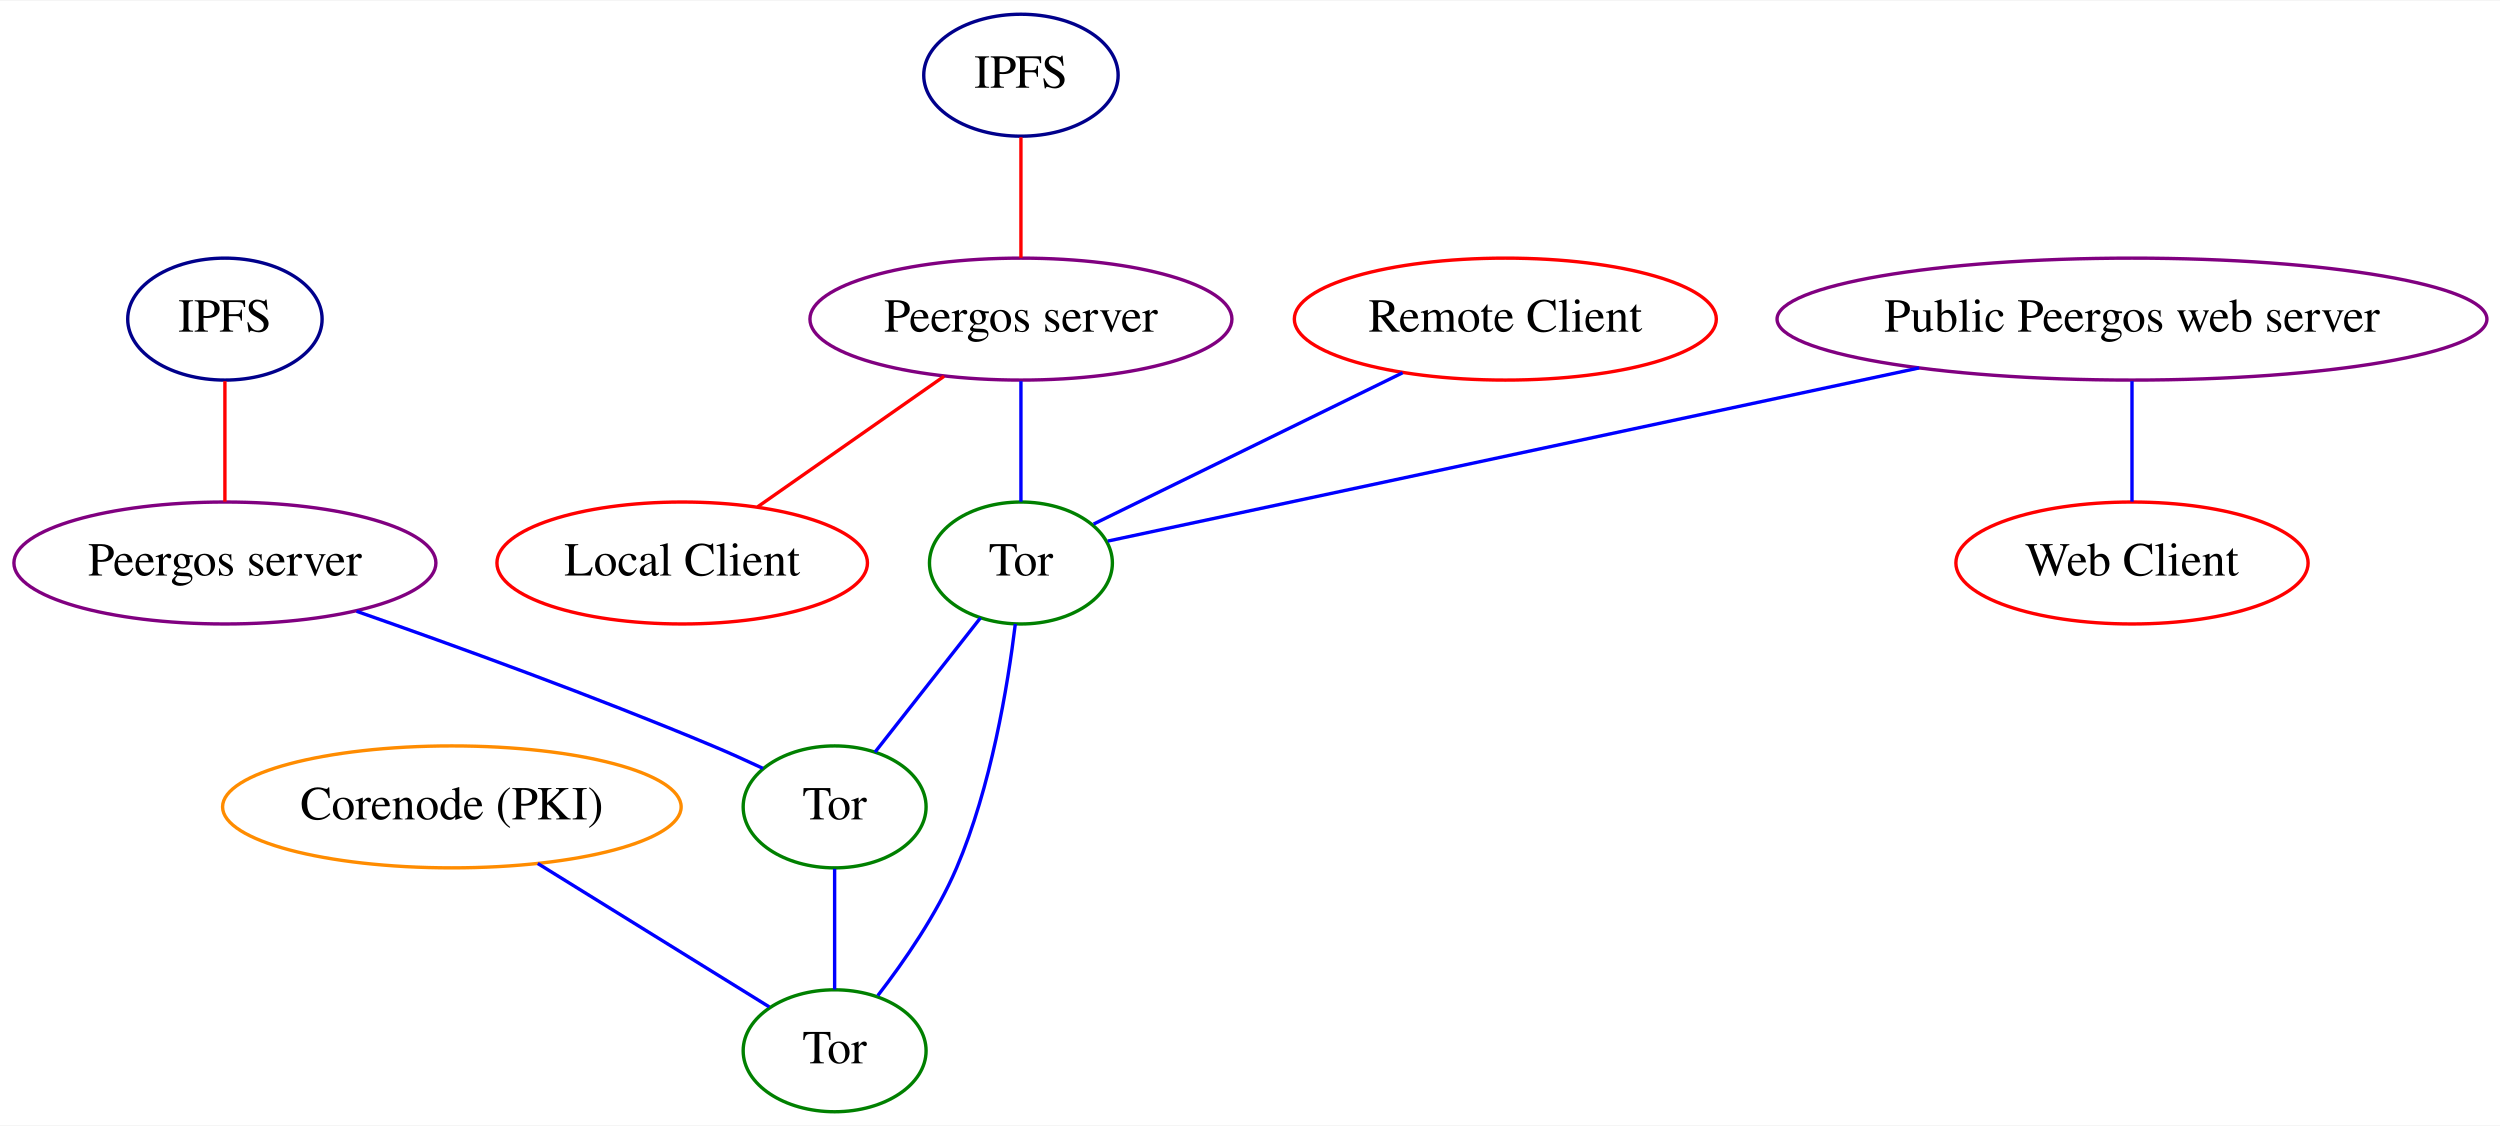
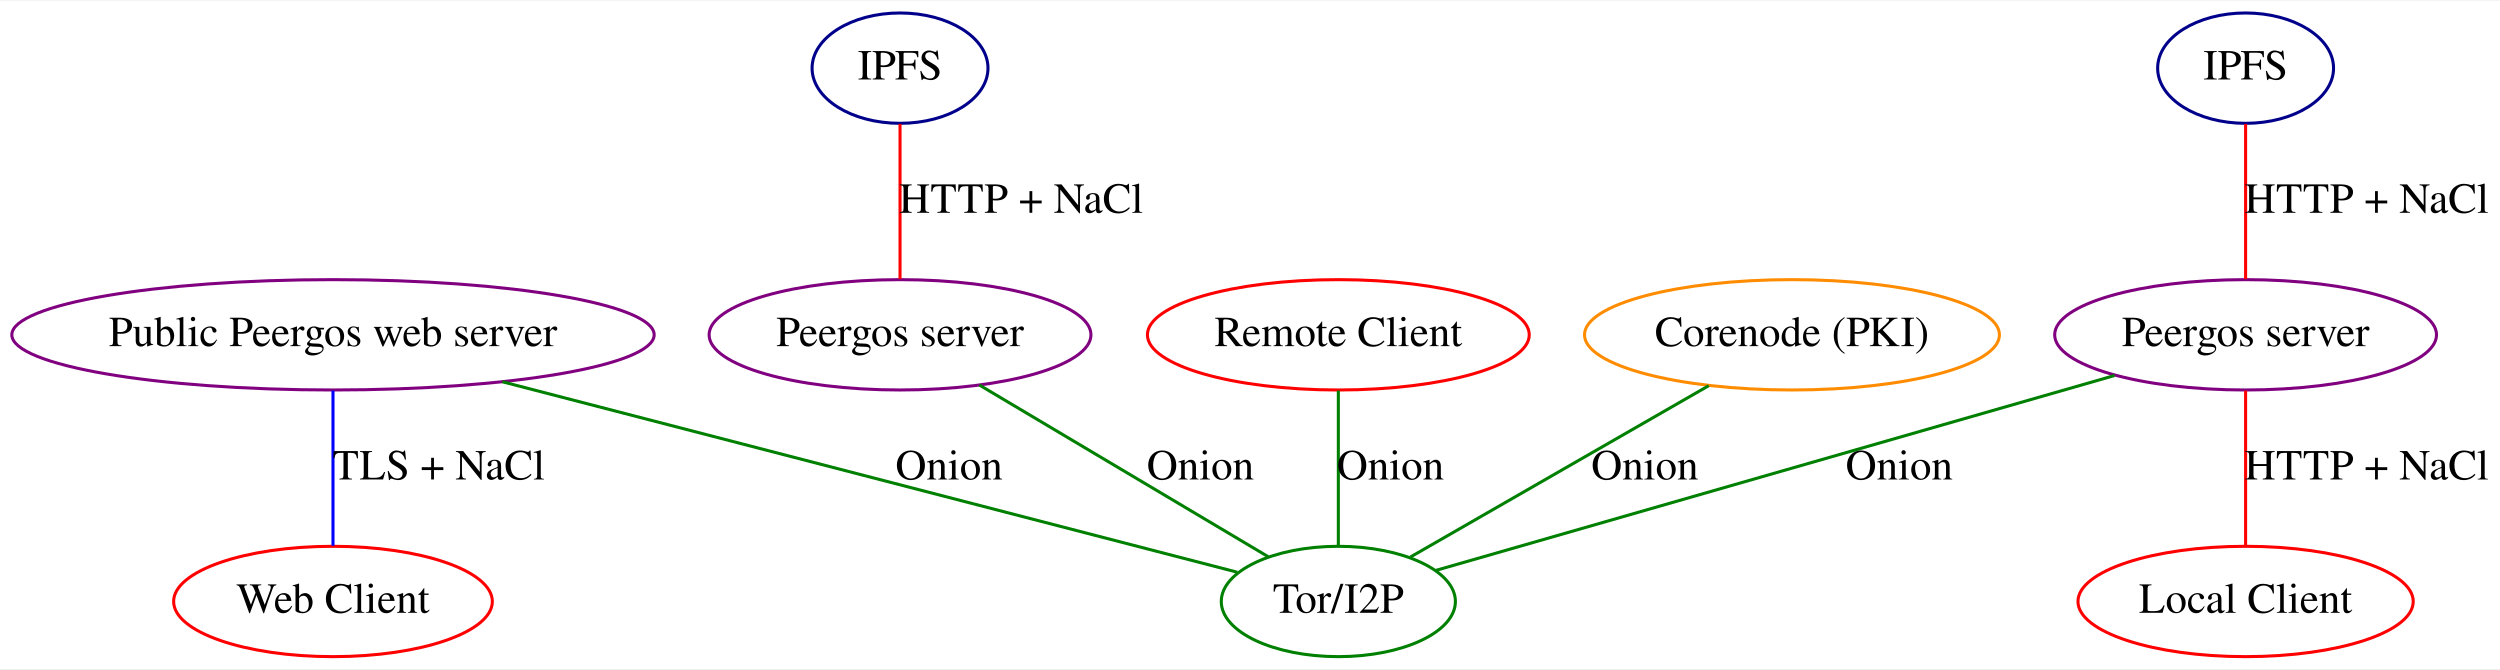
- <svg xmlns="http://www.w3.org/2000/svg" width="504pt" height="227pt" viewBox="0.00 0.00 504.00 226.72">
-   <g id="graph0" class="graph" transform="scale(0.682894 0.682894) rotate(0) translate(4 328)">
-     <polygon fill="white" stroke="none" points="-4,4 -4,-328 734.035,-328 734.035,4 -4,4" />
+ <svg xmlns="http://www.w3.org/2000/svg" width="504pt" height="135pt" viewBox="0.00 0.00 504.00 134.71">
+   <g id="graph0" class="graph" transform="scale(0.617919 0.617919) rotate(0) translate(4 214)">
+     <polygon fill="white" stroke="none" points="-4,4 -4,-214 811.641,-214 811.641,4 -4,4" />
    <g id="node1" class="node">
-       <ellipse fill="none" stroke="darkorange" cx="129.394" cy="-90" rx="67.688" ry="18" />
-       <text text-anchor="middle" x="129.394" y="-86.3" font-family="Times,serif" font-size="14.00">Corenode (PKI)</text>
+       <ellipse fill="none" stroke="darkorange" cx="580.641" cy="-105" rx="67.688" ry="18" />
+       <text text-anchor="middle" x="580.641" y="-101.3" font-family="Times,serif" font-size="14.00">Corenode (PKI)</text>
+     </g>
+     <g id="node6" class="node">
+       <ellipse fill="none" stroke="green" cx="432.641" cy="-18" rx="38.194" ry="18" />
+       <text text-anchor="middle" x="432.641" y="-14.3" font-family="Times,serif" font-size="14.00">Tor/I2P</text>
+     </g>
+     <g id="edge6" class="edge">
+       <path fill="none" stroke="green" d="M553.495,-88.41C525.623,-72.402 482.685,-47.742 456.199,-32.53" />
+       <text text-anchor="middle" x="532.641" y="-57.8" font-family="Times,serif" font-size="14.00">Onion</text>
    </g>
    <g id="node2" class="node">
-       <ellipse fill="none" stroke="green" cx="242.394" cy="-18" rx="27" ry="18" />
-       <text text-anchor="middle" x="242.394" y="-14.3" font-family="Times,serif" font-size="14.00">Tor</text>
+       <ellipse fill="none" stroke="darkblue" cx="728.641" cy="-192" rx="28.695" ry="18" />
+       <text text-anchor="middle" x="728.641" y="-188.3" font-family="Times,serif" font-size="14.00">IPFS</text>
+     </g>
+     <g id="node3" class="node">
+       <ellipse fill="none" stroke="purple" cx="728.641" cy="-105" rx="62.289" ry="18" />
+       <text text-anchor="middle" x="728.641" y="-101.3" font-family="Times,serif" font-size="14.00">Peergos server</text>
+     </g>
+     <g id="edge1" class="edge">
+       <path fill="none" stroke="red" d="M728.641,-173.799C728.641,-159.052 728.641,-137.915 728.641,-123.175" />
+       <text text-anchor="middle" x="768.141" y="-144.8" font-family="Times,serif" font-size="14.00">HTTP + NaCl</text>
+     </g>
+     <g id="edge4" class="edge">
+       <path fill="none" stroke="green" d="M685.916,-91.731C625.878,-74.49 517.919,-43.489 464.442,-28.132" />
+       <text text-anchor="middle" x="615.641" y="-57.8" font-family="Times,serif" font-size="14.00">Onion</text>
+     </g>
+     <g id="node8" class="node">
+       <ellipse fill="none" stroke="red" cx="728.641" cy="-18" rx="54.691" ry="18" />
+       <text text-anchor="middle" x="728.641" y="-14.3" font-family="Times,serif" font-size="14.00">Local Client</text>
+     </g>
+     <g id="edge3" class="edge">
+       <path fill="none" stroke="red" d="M728.641,-86.799C728.641,-72.052 728.641,-50.915 728.641,-36.175" />
+       <text text-anchor="middle" x="768.141" y="-57.8" font-family="Times,serif" font-size="14.00">HTTP + NaCl</text>
+     </g>
+     <g id="node4" class="node">
+       <ellipse fill="none" stroke="darkblue" cx="289.641" cy="-192" rx="28.695" ry="18" />
+       <text text-anchor="middle" x="289.641" y="-188.3" font-family="Times,serif" font-size="14.00">IPFS</text>
+     </g>
+     <g id="node5" class="node">
+       <ellipse fill="none" stroke="purple" cx="289.641" cy="-105" rx="62.289" ry="18" />
+       <text text-anchor="middle" x="289.641" y="-101.3" font-family="Times,serif" font-size="14.00">Peergos server</text>
+     </g>
+     <g id="edge2" class="edge">
+       <path fill="none" stroke="red" d="M289.641,-173.799C289.641,-159.052 289.641,-137.915 289.641,-123.175" />
+       <text text-anchor="middle" x="329.141" y="-144.8" font-family="Times,serif" font-size="14.00">HTTP + NaCl</text>
    </g>
    <g id="edge5" class="edge">
-       <path fill="none" stroke="blue" d="M154.754,-73.291C175.446,-60.472 204.243,-42.634 223.094,-30.956" />
+       <path fill="none" stroke="green" d="M315.537,-88.607C342.419,-72.628 384.062,-47.875 409.768,-32.596" />
+       <text text-anchor="middle" x="387.641" y="-57.8" font-family="Times,serif" font-size="14.00">Onion</text>
    </g>
-     <g id="node3" class="node">
-       <ellipse fill="none" stroke="darkblue" cx="297.394" cy="-306" rx="28.695" ry="18" />
-       <text text-anchor="middle" x="297.394" y="-302.3" font-family="Times,serif" font-size="14.00">IPFS</text>
+     <g id="node7" class="node">
+       <ellipse fill="none" stroke="purple" cx="104.641" cy="-105" rx="104.782" ry="18" />
+       <text text-anchor="middle" x="104.641" y="-101.3" font-family="Times,serif" font-size="14.00">Public Peergos web server</text>
    </g>
-     <g id="node4" class="node">
-       <ellipse fill="none" stroke="purple" cx="297.394" cy="-234" rx="62.289" ry="18" />
-       <text text-anchor="middle" x="297.394" y="-230.3" font-family="Times,serif" font-size="14.00">Peergos server</text>
+     <g id="edge7" class="edge">
+       <path fill="none" stroke="green" d="M159.911,-89.677C228.558,-71.887 343.465,-42.11 399.665,-27.545" />
+       <text text-anchor="middle" x="305.641" y="-57.8" font-family="Times,serif" font-size="14.00">Onion</text>
    </g>
-     <g id="edge1" class="edge">
-       <path fill="none" stroke="red" d="M297.394,-287.697C297.394,-276.846 297.394,-262.917 297.394,-252.104" />
+     <g id="node9" class="node">
+       <ellipse fill="none" stroke="red" cx="104.641" cy="-18" rx="51.991" ry="18" />
+       <text text-anchor="middle" x="104.641" y="-14.3" font-family="Times,serif" font-size="14.00">Web Client</text>
    </g>
-     <g id="node5" class="node">
-       <ellipse fill="none" stroke="green" cx="297.394" cy="-162" rx="27" ry="18" />
-       <text text-anchor="middle" x="297.394" y="-158.3" font-family="Times,serif" font-size="14.00">Tor</text>
-     </g>
-     <g id="edge2" class="edge">
-       <path fill="none" stroke="blue" d="M297.394,-215.697C297.394,-204.846 297.394,-190.917 297.394,-180.104" />
+     <g id="edge9" class="edge">
+       <path fill="none" stroke="blue" d="M104.641,-86.799C104.641,-72.052 104.641,-50.915 104.641,-36.175" />
+       <text text-anchor="middle" x="139.141" y="-57.8" font-family="Times,serif" font-size="14.00">TLS + NaCl</text>
    </g>
    <g id="node10" class="node">
-       <ellipse fill="none" stroke="red" cx="197.394" cy="-162" rx="54.691" ry="18" />
-       <text text-anchor="middle" x="197.394" y="-158.3" font-family="Times,serif" font-size="14.00">Local Client</text>
-     </g>
-     <g id="edge9" class="edge">
-       <path fill="none" stroke="red" d="M274.703,-217.116C258.222,-205.579 236.031,-190.046 219.652,-178.58" />
-     </g>
-     <g id="edge7" class="edge">
-       <path fill="none" stroke="blue" d="M295.738,-144.012C293.504,-125.654 288.568,-95.831 278.394,-72 272.542,-58.292 262.953,-44.413 255.142,-34.298" />
-     </g>
-     <g id="node8" class="node">
-       <ellipse fill="none" stroke="green" cx="242.394" cy="-90" rx="27" ry="18" />
-       <text text-anchor="middle" x="242.394" y="-86.3" font-family="Times,serif" font-size="14.00">Tor</text>
-     </g>
-     <g id="edge6" class="edge">
-       <path fill="none" stroke="blue" d="M285.46,-145.811C276.235,-134.07 263.525,-117.893 254.305,-106.159" />
-     </g>
-     <g id="node6" class="node">
-       <ellipse fill="none" stroke="darkblue" cx="62.395" cy="-234" rx="28.695" ry="18" />
-       <text text-anchor="middle" x="62.395" y="-230.3" font-family="Times,serif" font-size="14.00">IPFS</text>
-     </g>
-     <g id="node7" class="node">
-       <ellipse fill="none" stroke="purple" cx="62.395" cy="-162" rx="62.289" ry="18" />
-       <text text-anchor="middle" x="62.395" y="-158.3" font-family="Times,serif" font-size="14.00">Peergos server</text>
-     </g>
-     <g id="edge3" class="edge">
-       <path fill="none" stroke="red" d="M62.395,-215.697C62.395,-204.846 62.395,-190.917 62.395,-180.104" />
-     </g>
-     <g id="edge4" class="edge">
-       <path fill="none" stroke="blue" d="M101.26,-147.745C130.447,-137.538 171.262,-122.727 206.394,-108 211.239,-105.969 216.38,-103.646 221.214,-101.383" />
+       <ellipse fill="none" stroke="red" cx="432.641" cy="-105" rx="62.289" ry="18" />
+       <text text-anchor="middle" x="432.641" y="-101.3" font-family="Times,serif" font-size="14.00">Remote Client</text>
    </g>
    <g id="edge8" class="edge">
-       <path fill="none" stroke="blue" d="M242.394,-71.697C242.394,-60.846 242.394,-46.917 242.394,-36.104" />
-     </g>
-     <g id="node9" class="node">
-       <ellipse fill="none" stroke="purple" cx="625.394" cy="-234" rx="104.782" ry="18" />
-       <text text-anchor="middle" x="625.394" y="-230.3" font-family="Times,serif" font-size="14.00">Public Peergos web server</text>
-     </g>
-     <g id="edge11" class="edge">
-       <path fill="none" stroke="blue" d="M562.541,-219.586C489.995,-204.104 374.126,-179.376 323.026,-168.47" />
-     </g>
-     <g id="node11" class="node">
-       <ellipse fill="none" stroke="red" cx="625.394" cy="-162" rx="51.991" ry="18" />
-       <text text-anchor="middle" x="625.394" y="-158.3" font-family="Times,serif" font-size="14.00">Web Client</text>
-     </g>
-     <g id="edge10" class="edge">
-       <path fill="none" stroke="blue" d="M625.394,-215.697C625.394,-204.846 625.394,-190.917 625.394,-180.104" />
-     </g>
-     <g id="node12" class="node">
-       <ellipse fill="none" stroke="red" cx="440.394" cy="-234" rx="62.289" ry="18" />
-       <text text-anchor="middle" x="440.394" y="-230.3" font-family="Times,serif" font-size="14.00">Remote Client</text>
-     </g>
-     <g id="edge12" class="edge">
-       <path fill="none" stroke="blue" d="M410.068,-218.155C382.685,-204.751 343.08,-185.363 318.851,-173.503" />
+       <path fill="none" stroke="green" d="M432.641,-86.799C432.641,-72.052 432.641,-50.915 432.641,-36.175" />
+       <text text-anchor="middle" x="449.641" y="-57.8" font-family="Times,serif" font-size="14.00">Onion</text>
    </g>
  </g>
</svg>
